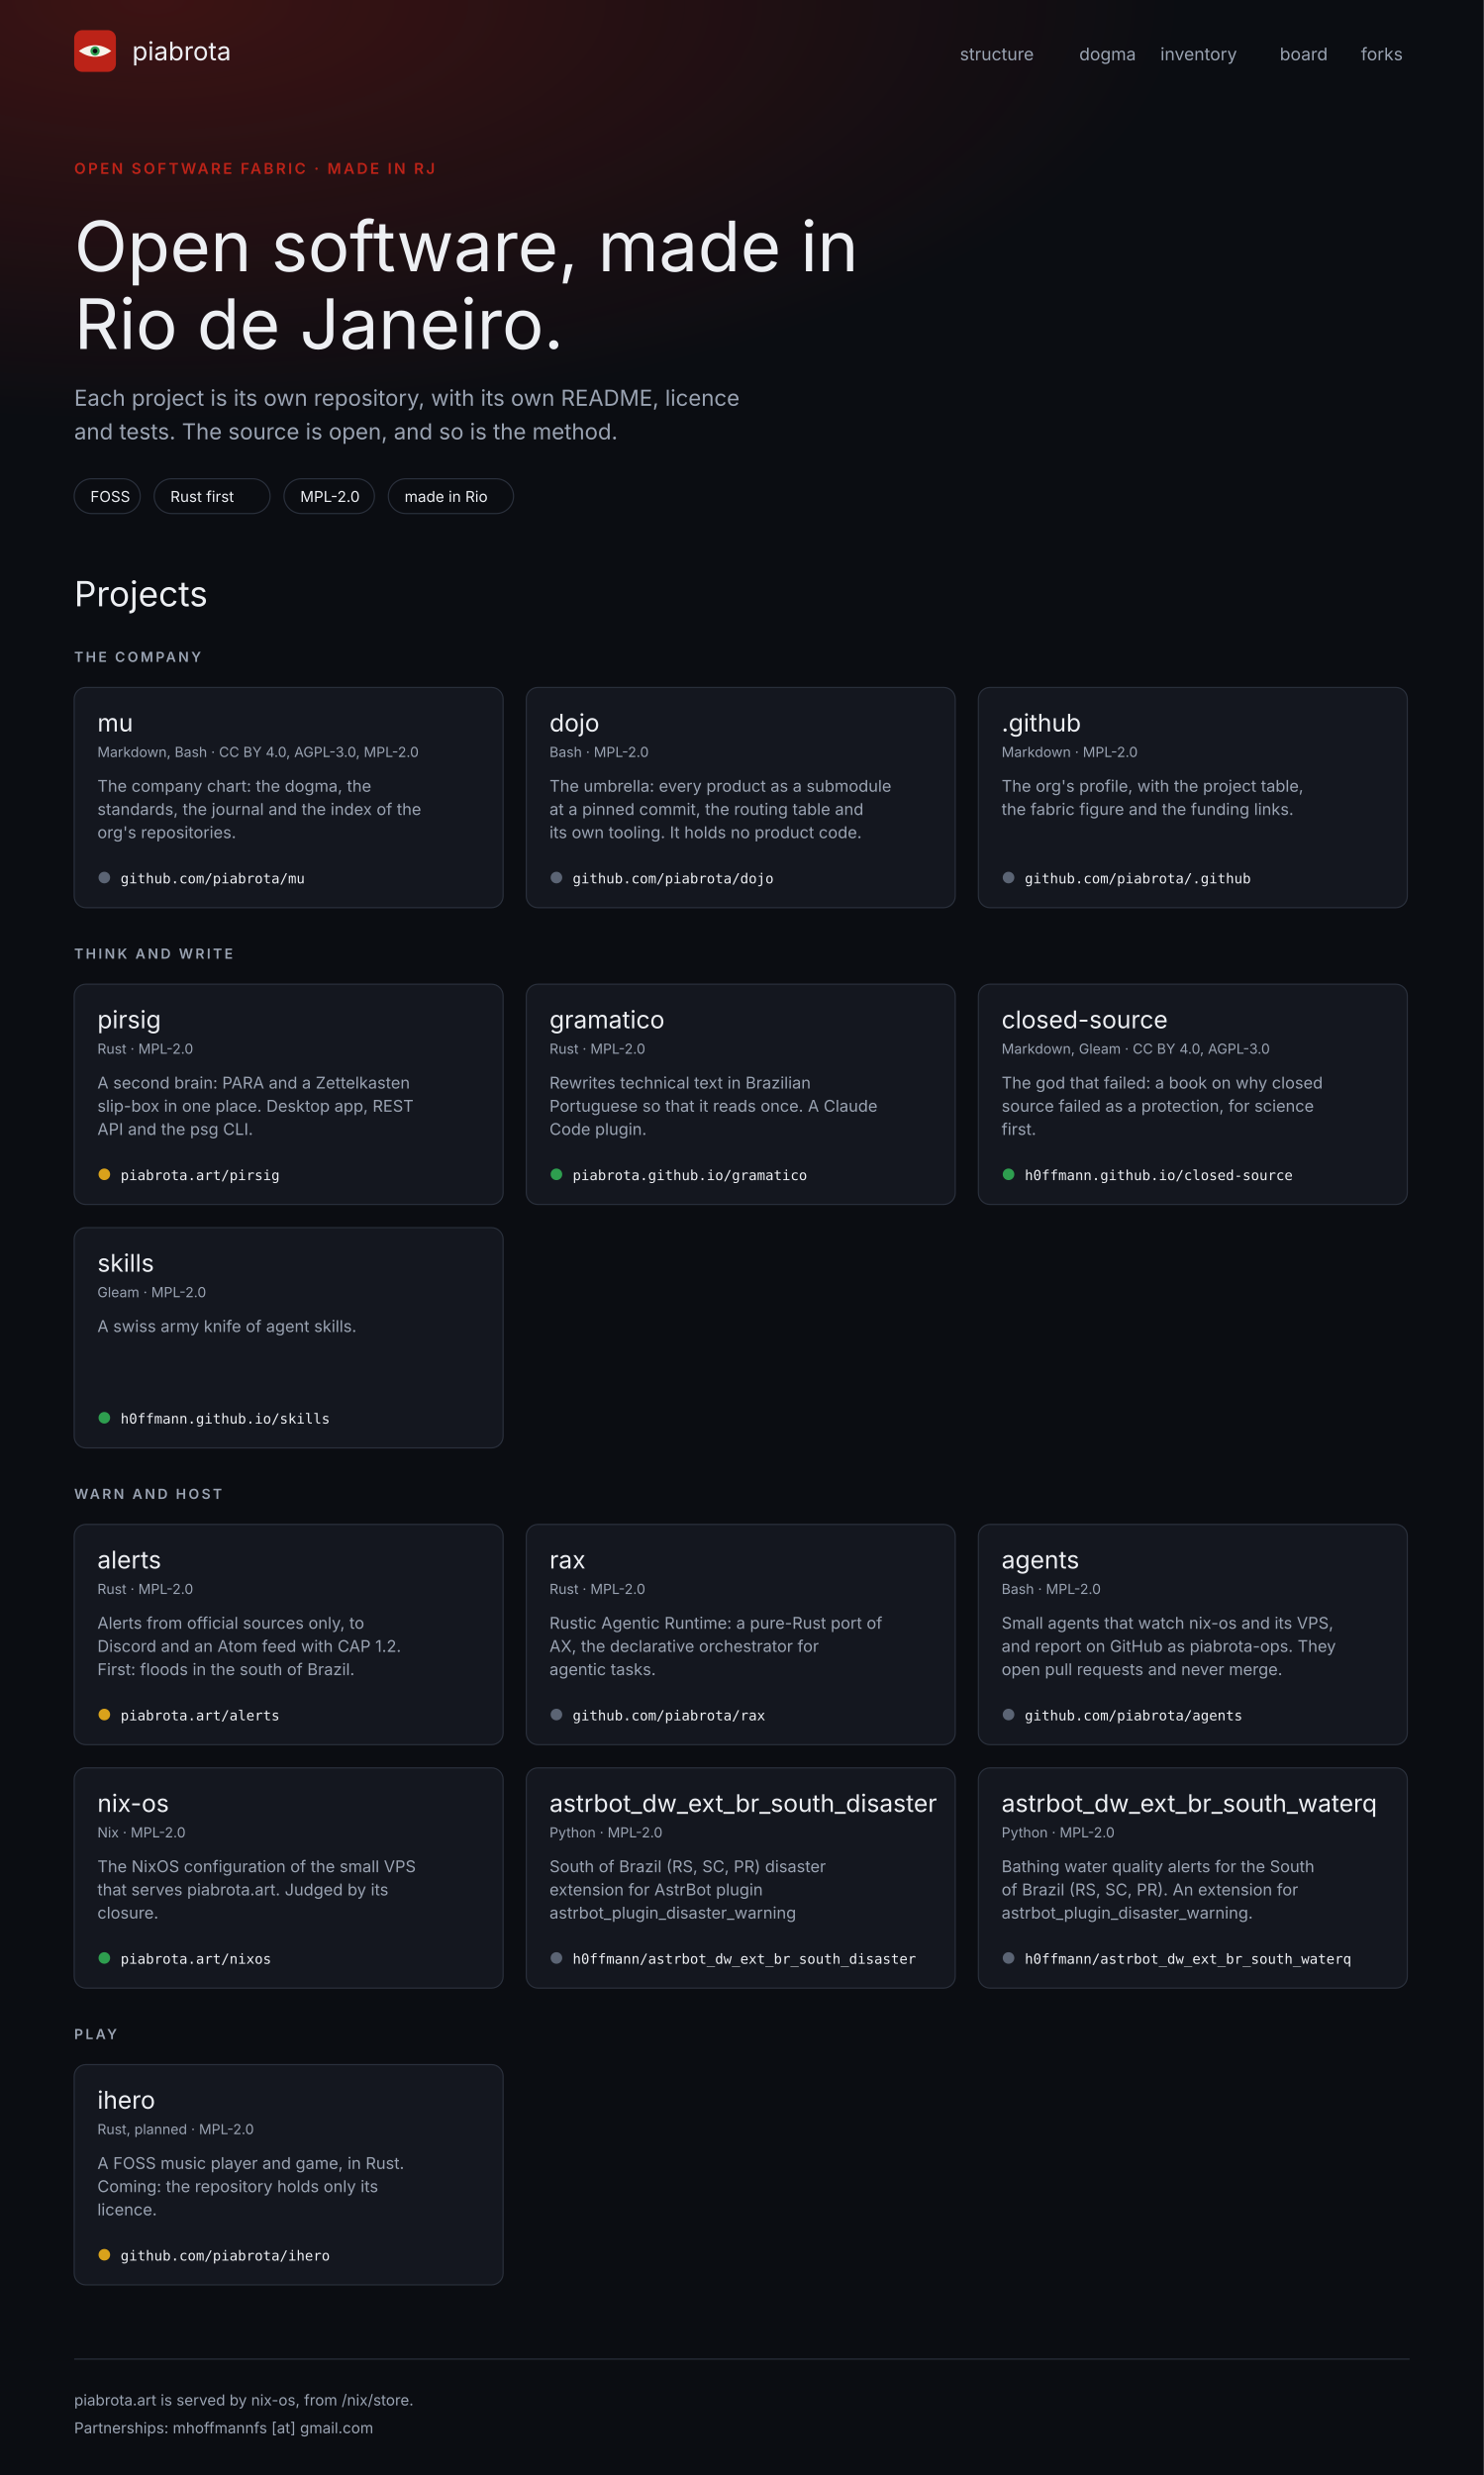
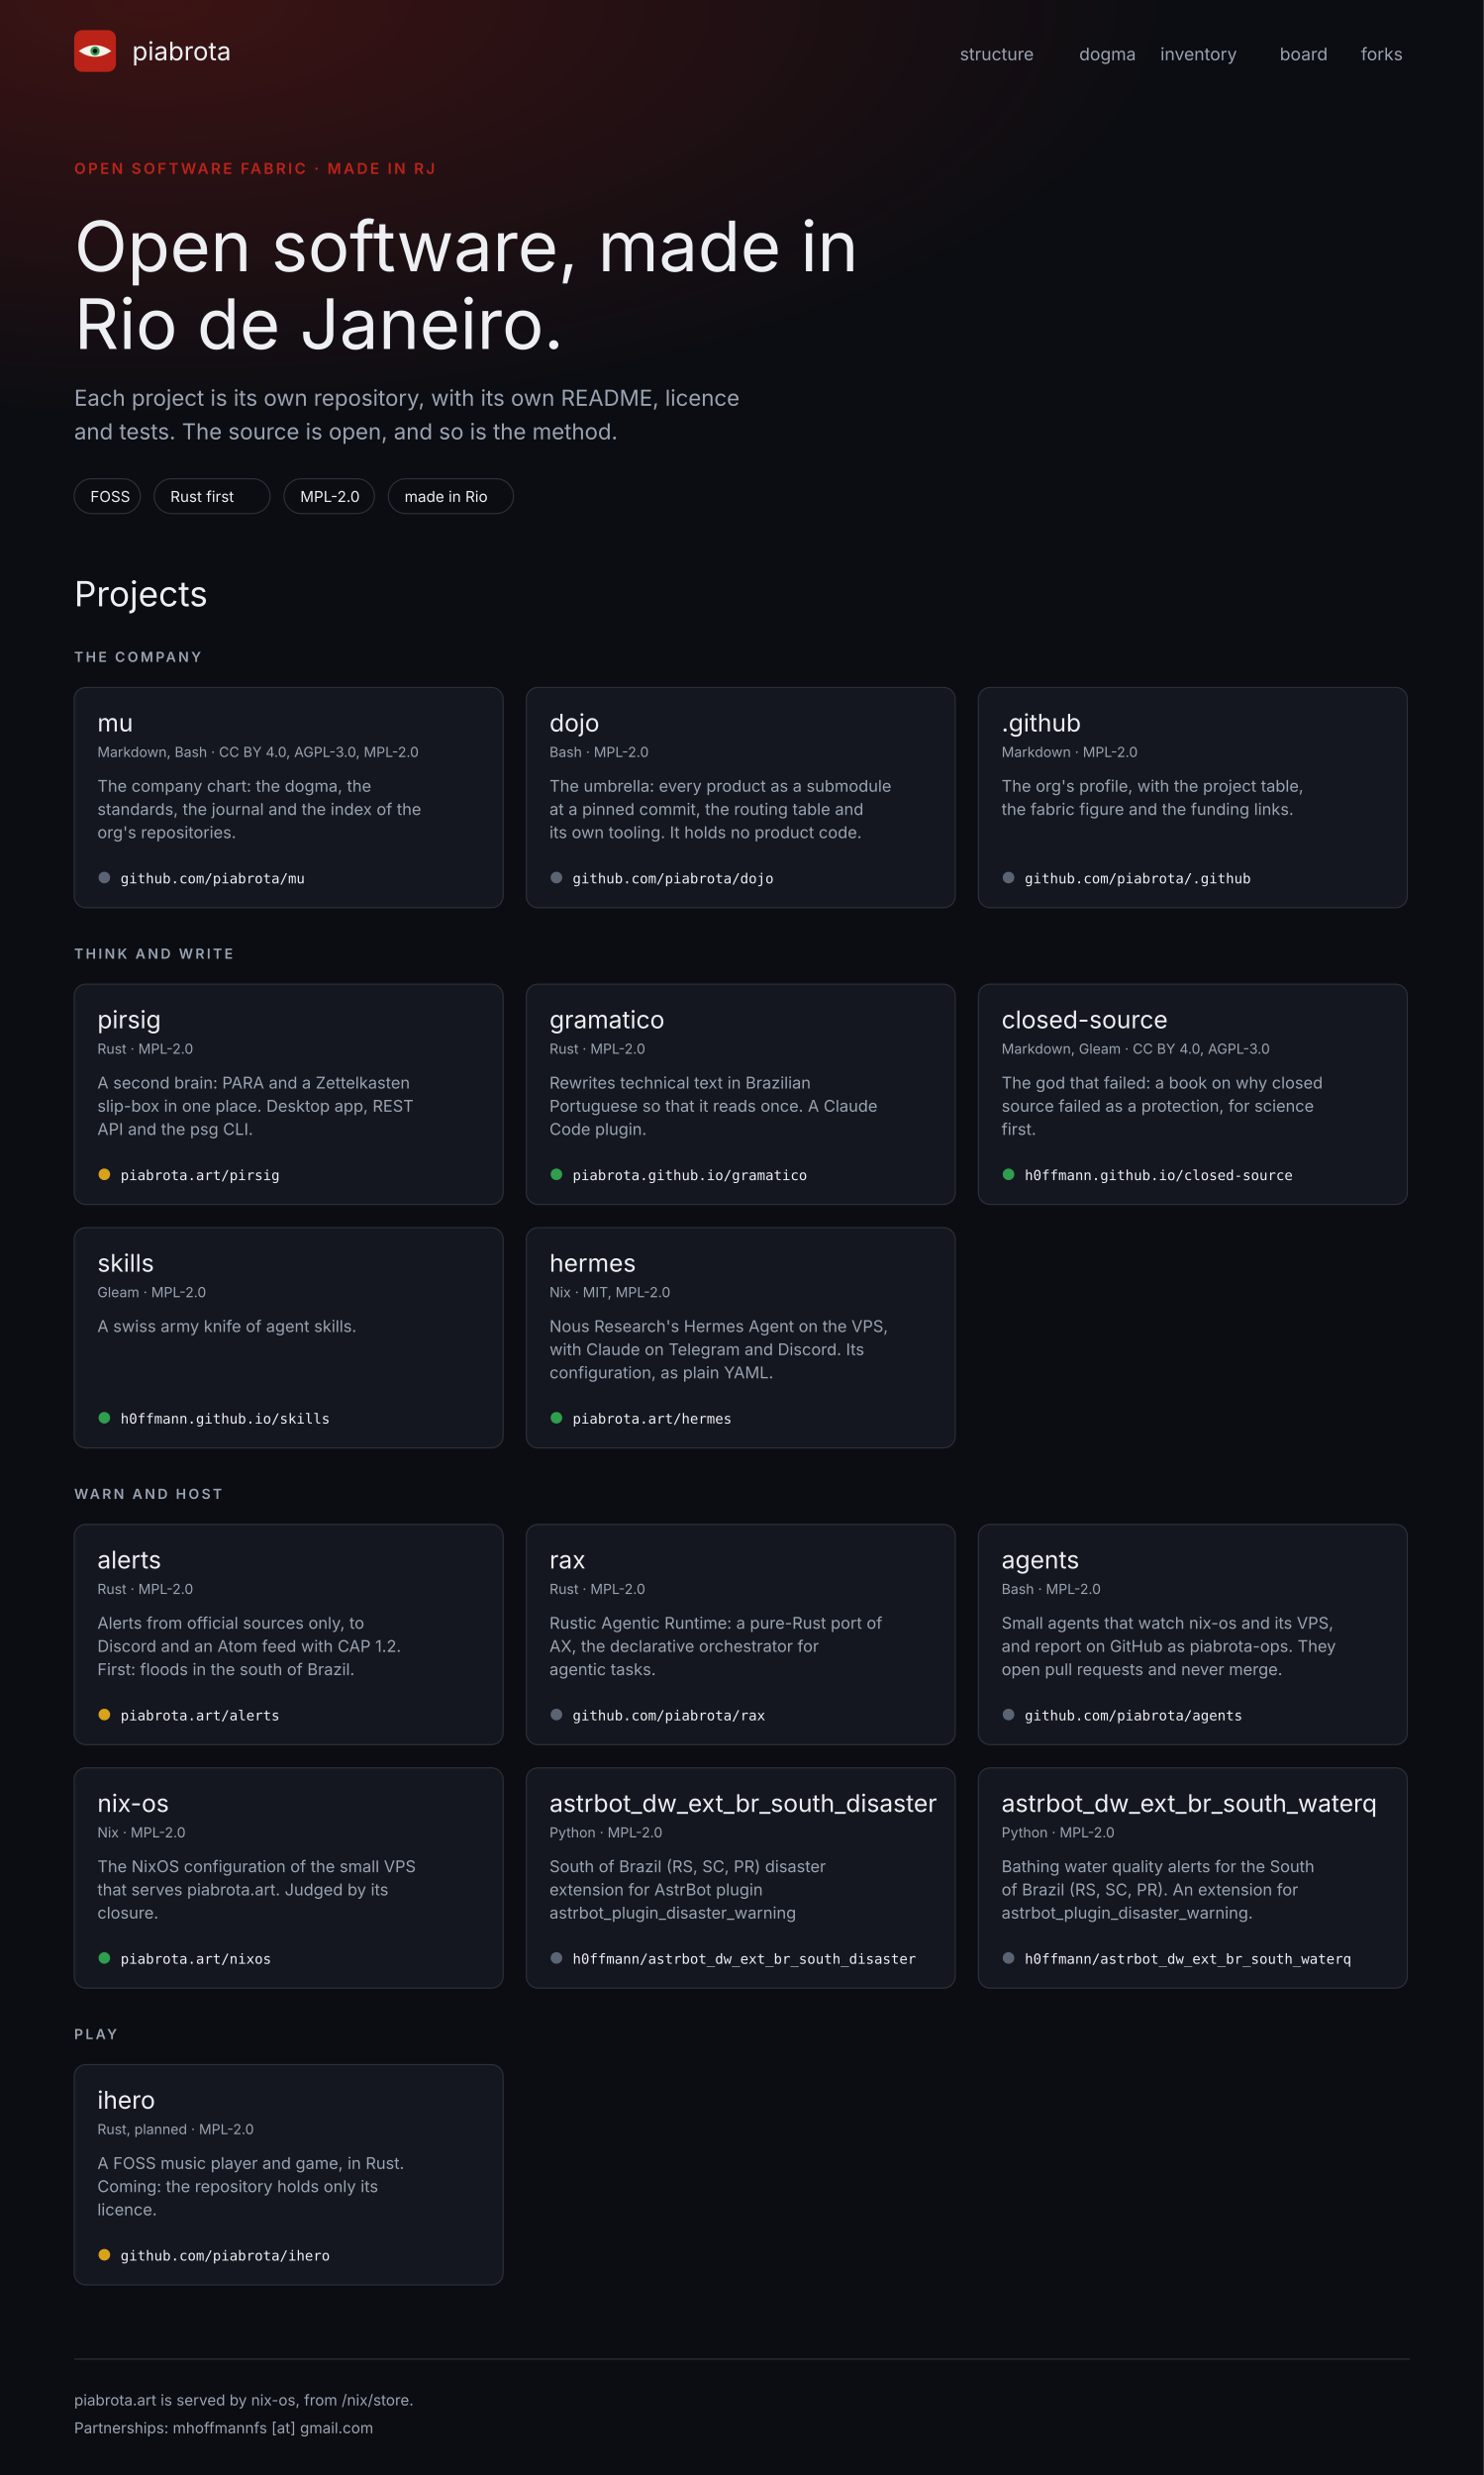
<svg xmlns="http://www.w3.org/2000/svg" width="1280" height="2135" viewBox="0 0 1280 2135" font-family="Inter, system-ui, -apple-system, 'Segoe UI', sans-serif" role="img" aria-label="Mockup A, fabric: the piabrota.art homepage, 1280 px wide">
  <defs>
    <radialGradient id="glow" cx="10%" cy="0%" r="70%">
      <stop offset="0" stop-color="#BC2318" stop-opacity="0.28" />
      <stop offset="1" stop-color="#BC2318" stop-opacity="0" />
    </radialGradient>
  </defs>
  <rect fill="#0B0D12" height="2135" width="1280" x="0" y="0" />
  <rect fill="url(#glow)" height="520" width="1280" x="0" y="0" />
  <g>
    <rect fill="#BC2318" height="36" rx="7" width="36" x="64" y="26" />
    <path d="M68 44 Q82 34 96 44 Q82 54 68 44Z" fill="#F7F3EA" />
    <circle cx="82" cy="44" fill="#2E9E4F" r="4" />
    <circle cx="82" cy="44" fill="#0B0D12" r="2" />
  </g>
  <text fill="#EDEFF3" font-family="'Fjalla One', 'Arial Narrow', Inter, sans-serif" font-size="22" x="114" y="52">piabrota</text>
  <text fill="#9AA3B2" font-size="15" x="828" y="52">structure</text>
  <text fill="#9AA3B2" font-size="15" x="931" y="52">dogma</text>
  <text fill="#9AA3B2" font-size="15" x="1001" y="52">inventory</text>
  <text fill="#9AA3B2" font-size="15" x="1104" y="52">board</text>
  <text fill="#9AA3B2" font-size="15" x="1174" y="52">forks</text>
  <text fill="#BC2318" font-size="13" font-weight="600" letter-spacing="2" x="64" y="150">OPEN SOFTWARE FABRIC · MADE IN RJ</text>
  <text fill="#EDEFF3" font-family="'Fjalla One', 'Arial Narrow', Inter, sans-serif" font-size="60" x="64" y="234">Open software, made in</text>
  <text fill="#EDEFF3" font-family="'Fjalla One', 'Arial Narrow', Inter, sans-serif" font-size="60" x="64" y="301">Rio de Janeiro.</text>
  <text fill="#9AA3B2" font-size="19" x="64" y="350">Each project is its own repository, with its own README, licence</text>
  <text fill="#9AA3B2" font-size="19" x="64" y="379">and tests. The source is open, and so is the method.</text>
  <g>
    <rect fill="none" height="30" rx="15" stroke="#2A303C" width="57" x="64" y="413" />
    <text fill="#EDEFF3" font-size="13" x="78" y="433">FOSS</text>
  </g>
  <g>
    <rect fill="none" height="30" rx="15" stroke="#2A303C" width="100" x="133" y="413" />
    <text fill="#EDEFF3" font-size="13" x="147" y="433">Rust first</text>
  </g>
  <g>
    <rect fill="none" height="30" rx="15" stroke="#2A303C" width="78" x="245" y="413" />
    <text fill="#EDEFF3" font-size="13" x="259" y="433">MPL-2.0</text>
  </g>
  <g>
    <rect fill="none" height="30" rx="15" stroke="#2A303C" width="108" x="335" y="413" />
    <text fill="#EDEFF3" font-size="13" x="349" y="433">made in Rio</text>
  </g>
  <text fill="#EDEFF3" font-family="'Fjalla One', 'Arial Narrow', Inter, sans-serif" font-size="30" x="64" y="523">Projects</text>
  <text fill="#9AA3B2" font-size="12" font-weight="600" letter-spacing="2" x="64" y="571">THE COMPANY</text>
  <g>
    <rect fill="#14171F" height="190" rx="10" stroke="#2A303C" width="370" x="64" y="593" />
    <text fill="#EDEFF3" font-family="'Fjalla One', 'Arial Narrow', Inter, sans-serif" font-size="21" x="84" y="631">mu</text>
    <text fill="#9AA3B2" font-size="12" x="84" y="653">Markdown, Bash · CC BY 4.0, AGPL-3.0, MPL-2.0</text>
    <text fill="#9AA3B2" font-size="14" x="84" y="683">The company chart: the dogma, the</text>
    <text fill="#9AA3B2" font-size="14" x="84" y="703">standards, the journal and the index of the</text>
    <text fill="#9AA3B2" font-size="14" x="84" y="723">org's repositories.</text>
    <circle cx="90" cy="757" fill="#5B6474" r="5" />
    <text fill="#EDEFF3" font-family="'JetBrains Mono', ui-monospace, monospace" font-size="12" x="104" y="762">github.com/piabrota/mu</text>
  </g>
  <g>
    <rect fill="#14171F" height="190" rx="10" stroke="#2A303C" width="370" x="454" y="593" />
    <text fill="#EDEFF3" font-family="'Fjalla One', 'Arial Narrow', Inter, sans-serif" font-size="21" x="474" y="631">dojo</text>
    <text fill="#9AA3B2" font-size="12" x="474" y="653">Bash · MPL-2.0</text>
    <text fill="#9AA3B2" font-size="14" x="474" y="683">The umbrella: every product as a submodule</text>
    <text fill="#9AA3B2" font-size="14" x="474" y="703">at a pinned commit, the routing table and</text>
    <text fill="#9AA3B2" font-size="14" x="474" y="723">its own tooling. It holds no product code.</text>
    <circle cx="480" cy="757" fill="#5B6474" r="5" />
    <text fill="#EDEFF3" font-family="'JetBrains Mono', ui-monospace, monospace" font-size="12" x="494" y="762">github.com/piabrota/dojo</text>
  </g>
  <g>
    <rect fill="#14171F" height="190" rx="10" stroke="#2A303C" width="370" x="844" y="593" />
    <text fill="#EDEFF3" font-family="'Fjalla One', 'Arial Narrow', Inter, sans-serif" font-size="21" x="864" y="631">.github</text>
    <text fill="#9AA3B2" font-size="12" x="864" y="653">Markdown · MPL-2.0</text>
    <text fill="#9AA3B2" font-size="14" x="864" y="683">The org's profile, with the project table,</text>
    <text fill="#9AA3B2" font-size="14" x="864" y="703">the fabric figure and the funding links.</text>
    <circle cx="870" cy="757" fill="#5B6474" r="5" />
    <text fill="#EDEFF3" font-family="'JetBrains Mono', ui-monospace, monospace" font-size="12" x="884" y="762">github.com/piabrota/.github</text>
  </g>
  <text fill="#9AA3B2" font-size="12" font-weight="600" letter-spacing="2" x="64" y="827">THINK AND WRITE</text>
  <g>
    <rect fill="#14171F" height="190" rx="10" stroke="#2A303C" width="370" x="64" y="849" />
    <text fill="#EDEFF3" font-family="'Fjalla One', 'Arial Narrow', Inter, sans-serif" font-size="21" x="84" y="887">pirsig</text>
    <text fill="#9AA3B2" font-size="12" x="84" y="909">Rust · MPL-2.0</text>
    <text fill="#9AA3B2" font-size="14" x="84" y="939">A second brain: PARA and a Zettelkasten</text>
    <text fill="#9AA3B2" font-size="14" x="84" y="959">slip-box in one place. Desktop app, REST</text>
    <text fill="#9AA3B2" font-size="14" x="84" y="979">API and the psg CLI.</text>
    <circle cx="90" cy="1013" fill="#D9A21B" r="5" />
    <text fill="#EDEFF3" font-family="'JetBrains Mono', ui-monospace, monospace" font-size="12" x="104" y="1018">piabrota.art/pirsig</text>
  </g>
  <g>
    <rect fill="#14171F" height="190" rx="10" stroke="#2A303C" width="370" x="454" y="849" />
    <text fill="#EDEFF3" font-family="'Fjalla One', 'Arial Narrow', Inter, sans-serif" font-size="21" x="474" y="887">gramatico</text>
    <text fill="#9AA3B2" font-size="12" x="474" y="909">Rust · MPL-2.0</text>
    <text fill="#9AA3B2" font-size="14" x="474" y="939">Rewrites technical text in Brazilian</text>
    <text fill="#9AA3B2" font-size="14" x="474" y="959">Portuguese so that it reads once. A Claude</text>
    <text fill="#9AA3B2" font-size="14" x="474" y="979">Code plugin.</text>
    <circle cx="480" cy="1013" fill="#2E9E4F" r="5" />
    <text fill="#EDEFF3" font-family="'JetBrains Mono', ui-monospace, monospace" font-size="12" x="494" y="1018">piabrota.github.io/gramatico</text>
  </g>
  <g>
    <rect fill="#14171F" height="190" rx="10" stroke="#2A303C" width="370" x="844" y="849" />
    <text fill="#EDEFF3" font-family="'Fjalla One', 'Arial Narrow', Inter, sans-serif" font-size="21" x="864" y="887">closed-source</text>
    <text fill="#9AA3B2" font-size="12" x="864" y="909">Markdown, Gleam · CC BY 4.0, AGPL-3.0</text>
    <text fill="#9AA3B2" font-size="14" x="864" y="939">The god that failed: a book on why closed</text>
    <text fill="#9AA3B2" font-size="14" x="864" y="959">source failed as a protection, for science</text>
    <text fill="#9AA3B2" font-size="14" x="864" y="979">first.</text>
    <circle cx="870" cy="1013" fill="#2E9E4F" r="5" />
    <text fill="#EDEFF3" font-family="'JetBrains Mono', ui-monospace, monospace" font-size="12" x="884" y="1018">h0ffmann.github.io/closed-source</text>
  </g>
  <g>
    <rect fill="#14171F" height="190" rx="10" stroke="#2A303C" width="370" x="64" y="1059" />
    <text fill="#EDEFF3" font-family="'Fjalla One', 'Arial Narrow', Inter, sans-serif" font-size="21" x="84" y="1097">skills</text>
    <text fill="#9AA3B2" font-size="12" x="84" y="1119">Gleam · MPL-2.0</text>
    <text fill="#9AA3B2" font-size="14" x="84" y="1149">A swiss army knife of agent skills.</text>
    <circle cx="90" cy="1223" fill="#2E9E4F" r="5" />
    <text fill="#EDEFF3" font-family="'JetBrains Mono', ui-monospace, monospace" font-size="12" x="104" y="1228">h0ffmann.github.io/skills</text>
  </g>
+   <g>
+     <rect fill="#14171F" height="190" rx="10" stroke="#2A303C" width="370" x="454" y="1059" />
+     <text fill="#EDEFF3" font-family="'Fjalla One', 'Arial Narrow', Inter, sans-serif" font-size="21" x="474" y="1097">hermes</text>
+     <text fill="#9AA3B2" font-size="12" x="474" y="1119">Nix · MIT, MPL-2.0</text>
+     <text fill="#9AA3B2" font-size="14" x="474" y="1149">Nous Research's Hermes Agent on the VPS,</text>
+     <text fill="#9AA3B2" font-size="14" x="474" y="1169">with Claude on Telegram and Discord. Its</text>
+     <text fill="#9AA3B2" font-size="14" x="474" y="1189">configuration, as plain YAML.</text>
+     <circle cx="480" cy="1223" fill="#2E9E4F" r="5" />
+     <text fill="#EDEFF3" font-family="'JetBrains Mono', ui-monospace, monospace" font-size="12" x="494" y="1228">piabrota.art/hermes</text>
+   </g>
  <text fill="#9AA3B2" font-size="12" font-weight="600" letter-spacing="2" x="64" y="1293">WARN AND HOST</text>
  <g>
    <rect fill="#14171F" height="190" rx="10" stroke="#2A303C" width="370" x="64" y="1315" />
    <text fill="#EDEFF3" font-family="'Fjalla One', 'Arial Narrow', Inter, sans-serif" font-size="21" x="84" y="1353">alerts</text>
    <text fill="#9AA3B2" font-size="12" x="84" y="1375">Rust · MPL-2.0</text>
    <text fill="#9AA3B2" font-size="14" x="84" y="1405">Alerts from official sources only, to</text>
    <text fill="#9AA3B2" font-size="14" x="84" y="1425">Discord and an Atom feed with CAP 1.2.</text>
    <text fill="#9AA3B2" font-size="14" x="84" y="1445">First: floods in the south of Brazil.</text>
    <circle cx="90" cy="1479" fill="#D9A21B" r="5" />
    <text fill="#EDEFF3" font-family="'JetBrains Mono', ui-monospace, monospace" font-size="12" x="104" y="1484">piabrota.art/alerts</text>
  </g>
  <g>
    <rect fill="#14171F" height="190" rx="10" stroke="#2A303C" width="370" x="454" y="1315" />
    <text fill="#EDEFF3" font-family="'Fjalla One', 'Arial Narrow', Inter, sans-serif" font-size="21" x="474" y="1353">rax</text>
    <text fill="#9AA3B2" font-size="12" x="474" y="1375">Rust · MPL-2.0</text>
    <text fill="#9AA3B2" font-size="14" x="474" y="1405">Rustic Agentic Runtime: a pure-Rust port of</text>
    <text fill="#9AA3B2" font-size="14" x="474" y="1425">AX, the declarative orchestrator for</text>
    <text fill="#9AA3B2" font-size="14" x="474" y="1445">agentic tasks.</text>
    <circle cx="480" cy="1479" fill="#5B6474" r="5" />
    <text fill="#EDEFF3" font-family="'JetBrains Mono', ui-monospace, monospace" font-size="12" x="494" y="1484">github.com/piabrota/rax</text>
  </g>
  <g>
    <rect fill="#14171F" height="190" rx="10" stroke="#2A303C" width="370" x="844" y="1315" />
    <text fill="#EDEFF3" font-family="'Fjalla One', 'Arial Narrow', Inter, sans-serif" font-size="21" x="864" y="1353">agents</text>
    <text fill="#9AA3B2" font-size="12" x="864" y="1375">Bash · MPL-2.0</text>
    <text fill="#9AA3B2" font-size="14" x="864" y="1405">Small agents that watch nix-os and its VPS,</text>
    <text fill="#9AA3B2" font-size="14" x="864" y="1425">and report on GitHub as piabrota-ops. They</text>
    <text fill="#9AA3B2" font-size="14" x="864" y="1445">open pull requests and never merge.</text>
    <circle cx="870" cy="1479" fill="#5B6474" r="5" />
    <text fill="#EDEFF3" font-family="'JetBrains Mono', ui-monospace, monospace" font-size="12" x="884" y="1484">github.com/piabrota/agents</text>
  </g>
  <g>
    <rect fill="#14171F" height="190" rx="10" stroke="#2A303C" width="370" x="64" y="1525" />
    <text fill="#EDEFF3" font-family="'Fjalla One', 'Arial Narrow', Inter, sans-serif" font-size="21" x="84" y="1563">nix-os</text>
    <text fill="#9AA3B2" font-size="12" x="84" y="1585">Nix · MPL-2.0</text>
    <text fill="#9AA3B2" font-size="14" x="84" y="1615">The NixOS configuration of the small VPS</text>
    <text fill="#9AA3B2" font-size="14" x="84" y="1635">that serves piabrota.art. Judged by its</text>
    <text fill="#9AA3B2" font-size="14" x="84" y="1655">closure.</text>
    <circle cx="90" cy="1689" fill="#2E9E4F" r="5" />
    <text fill="#EDEFF3" font-family="'JetBrains Mono', ui-monospace, monospace" font-size="12" x="104" y="1694">piabrota.art/nixos</text>
  </g>
  <g>
    <rect fill="#14171F" height="190" rx="10" stroke="#2A303C" width="370" x="454" y="1525" />
    <text fill="#EDEFF3" font-family="'Fjalla One', 'Arial Narrow', Inter, sans-serif" font-size="21" x="474" y="1563">astrbot_dw_ext_br_south_disaster</text>
    <text fill="#9AA3B2" font-size="12" x="474" y="1585">Python · MPL-2.0</text>
    <text fill="#9AA3B2" font-size="14" x="474" y="1615">South of Brazil (RS, SC, PR) disaster</text>
    <text fill="#9AA3B2" font-size="14" x="474" y="1635">extension for AstrBot plugin</text>
    <text fill="#9AA3B2" font-size="14" x="474" y="1655">astrbot_plugin_disaster_warning</text>
    <circle cx="480" cy="1689" fill="#5B6474" r="5" />
    <text fill="#EDEFF3" font-family="'JetBrains Mono', ui-monospace, monospace" font-size="12" x="494" y="1694">h0ffmann/astrbot_dw_ext_br_south_disaster</text>
  </g>
  <g>
    <rect fill="#14171F" height="190" rx="10" stroke="#2A303C" width="370" x="844" y="1525" />
    <text fill="#EDEFF3" font-family="'Fjalla One', 'Arial Narrow', Inter, sans-serif" font-size="21" x="864" y="1563">astrbot_dw_ext_br_south_waterq</text>
    <text fill="#9AA3B2" font-size="12" x="864" y="1585">Python · MPL-2.0</text>
    <text fill="#9AA3B2" font-size="14" x="864" y="1615">Bathing water quality alerts for the South</text>
    <text fill="#9AA3B2" font-size="14" x="864" y="1635">of Brazil (RS, SC, PR). An extension for</text>
    <text fill="#9AA3B2" font-size="14" x="864" y="1655">astrbot_plugin_disaster_warning.</text>
    <circle cx="870" cy="1689" fill="#5B6474" r="5" />
    <text fill="#EDEFF3" font-family="'JetBrains Mono', ui-monospace, monospace" font-size="12" x="884" y="1694">h0ffmann/astrbot_dw_ext_br_south_waterq</text>
  </g>
  <text fill="#9AA3B2" font-size="12" font-weight="600" letter-spacing="2" x="64" y="1759">PLAY</text>
  <g>
    <rect fill="#14171F" height="190" rx="10" stroke="#2A303C" width="370" x="64" y="1781" />
    <text fill="#EDEFF3" font-family="'Fjalla One', 'Arial Narrow', Inter, sans-serif" font-size="21" x="84" y="1819">ihero</text>
    <text fill="#9AA3B2" font-size="12" x="84" y="1841">Rust, planned · MPL-2.0</text>
    <text fill="#9AA3B2" font-size="14" x="84" y="1871">A FOSS music player and game, in Rust.</text>
    <text fill="#9AA3B2" font-size="14" x="84" y="1891">Coming: the repository holds only its</text>
    <text fill="#9AA3B2" font-size="14" x="84" y="1911">licence.</text>
    <circle cx="90" cy="1945" fill="#D9A21B" r="5" />
    <text fill="#EDEFF3" font-family="'JetBrains Mono', ui-monospace, monospace" font-size="12" x="104" y="1950">github.com/piabrota/ihero</text>
  </g>
  <line stroke="#2A303C" x1="64" x2="1216" y1="2035" y2="2035" />
  <text fill="#9AA3B2" font-size="13" x="64" y="2075">piabrota.art is served by nix-os, from /nix/store.</text>
  <text fill="#9AA3B2" font-size="13" x="64" y="2099">Partnerships: mhoffmannfs [at] gmail.com</text>
</svg>
